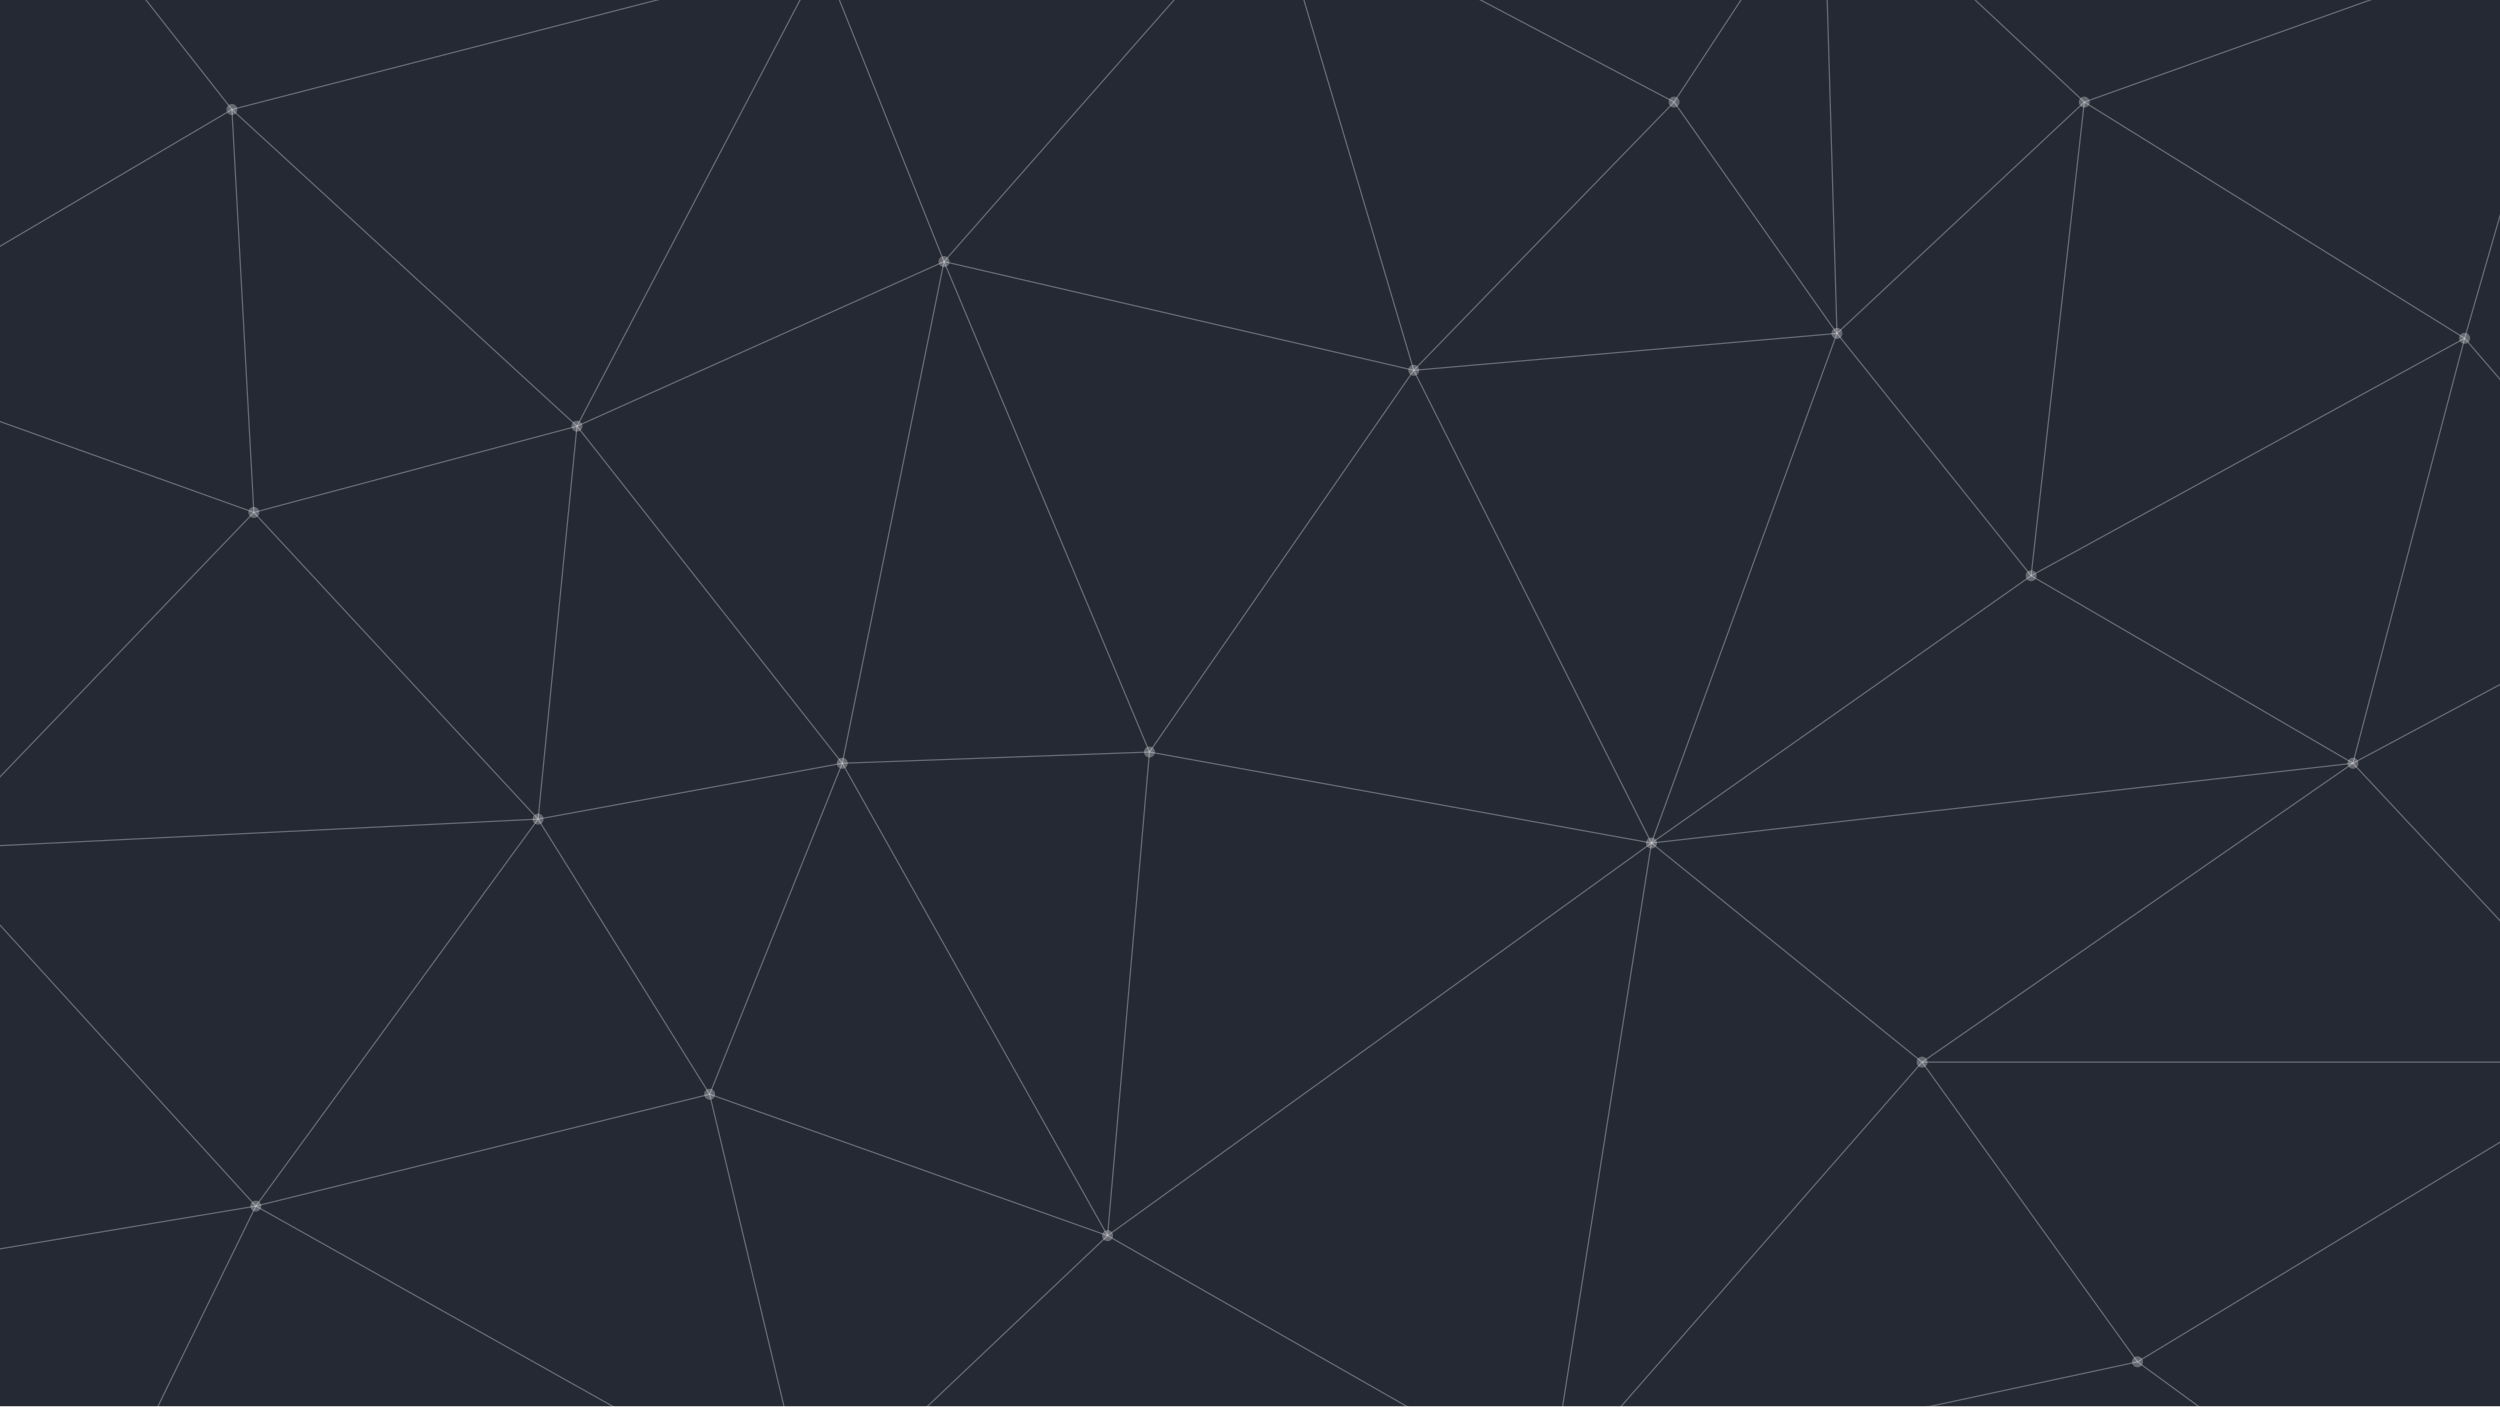
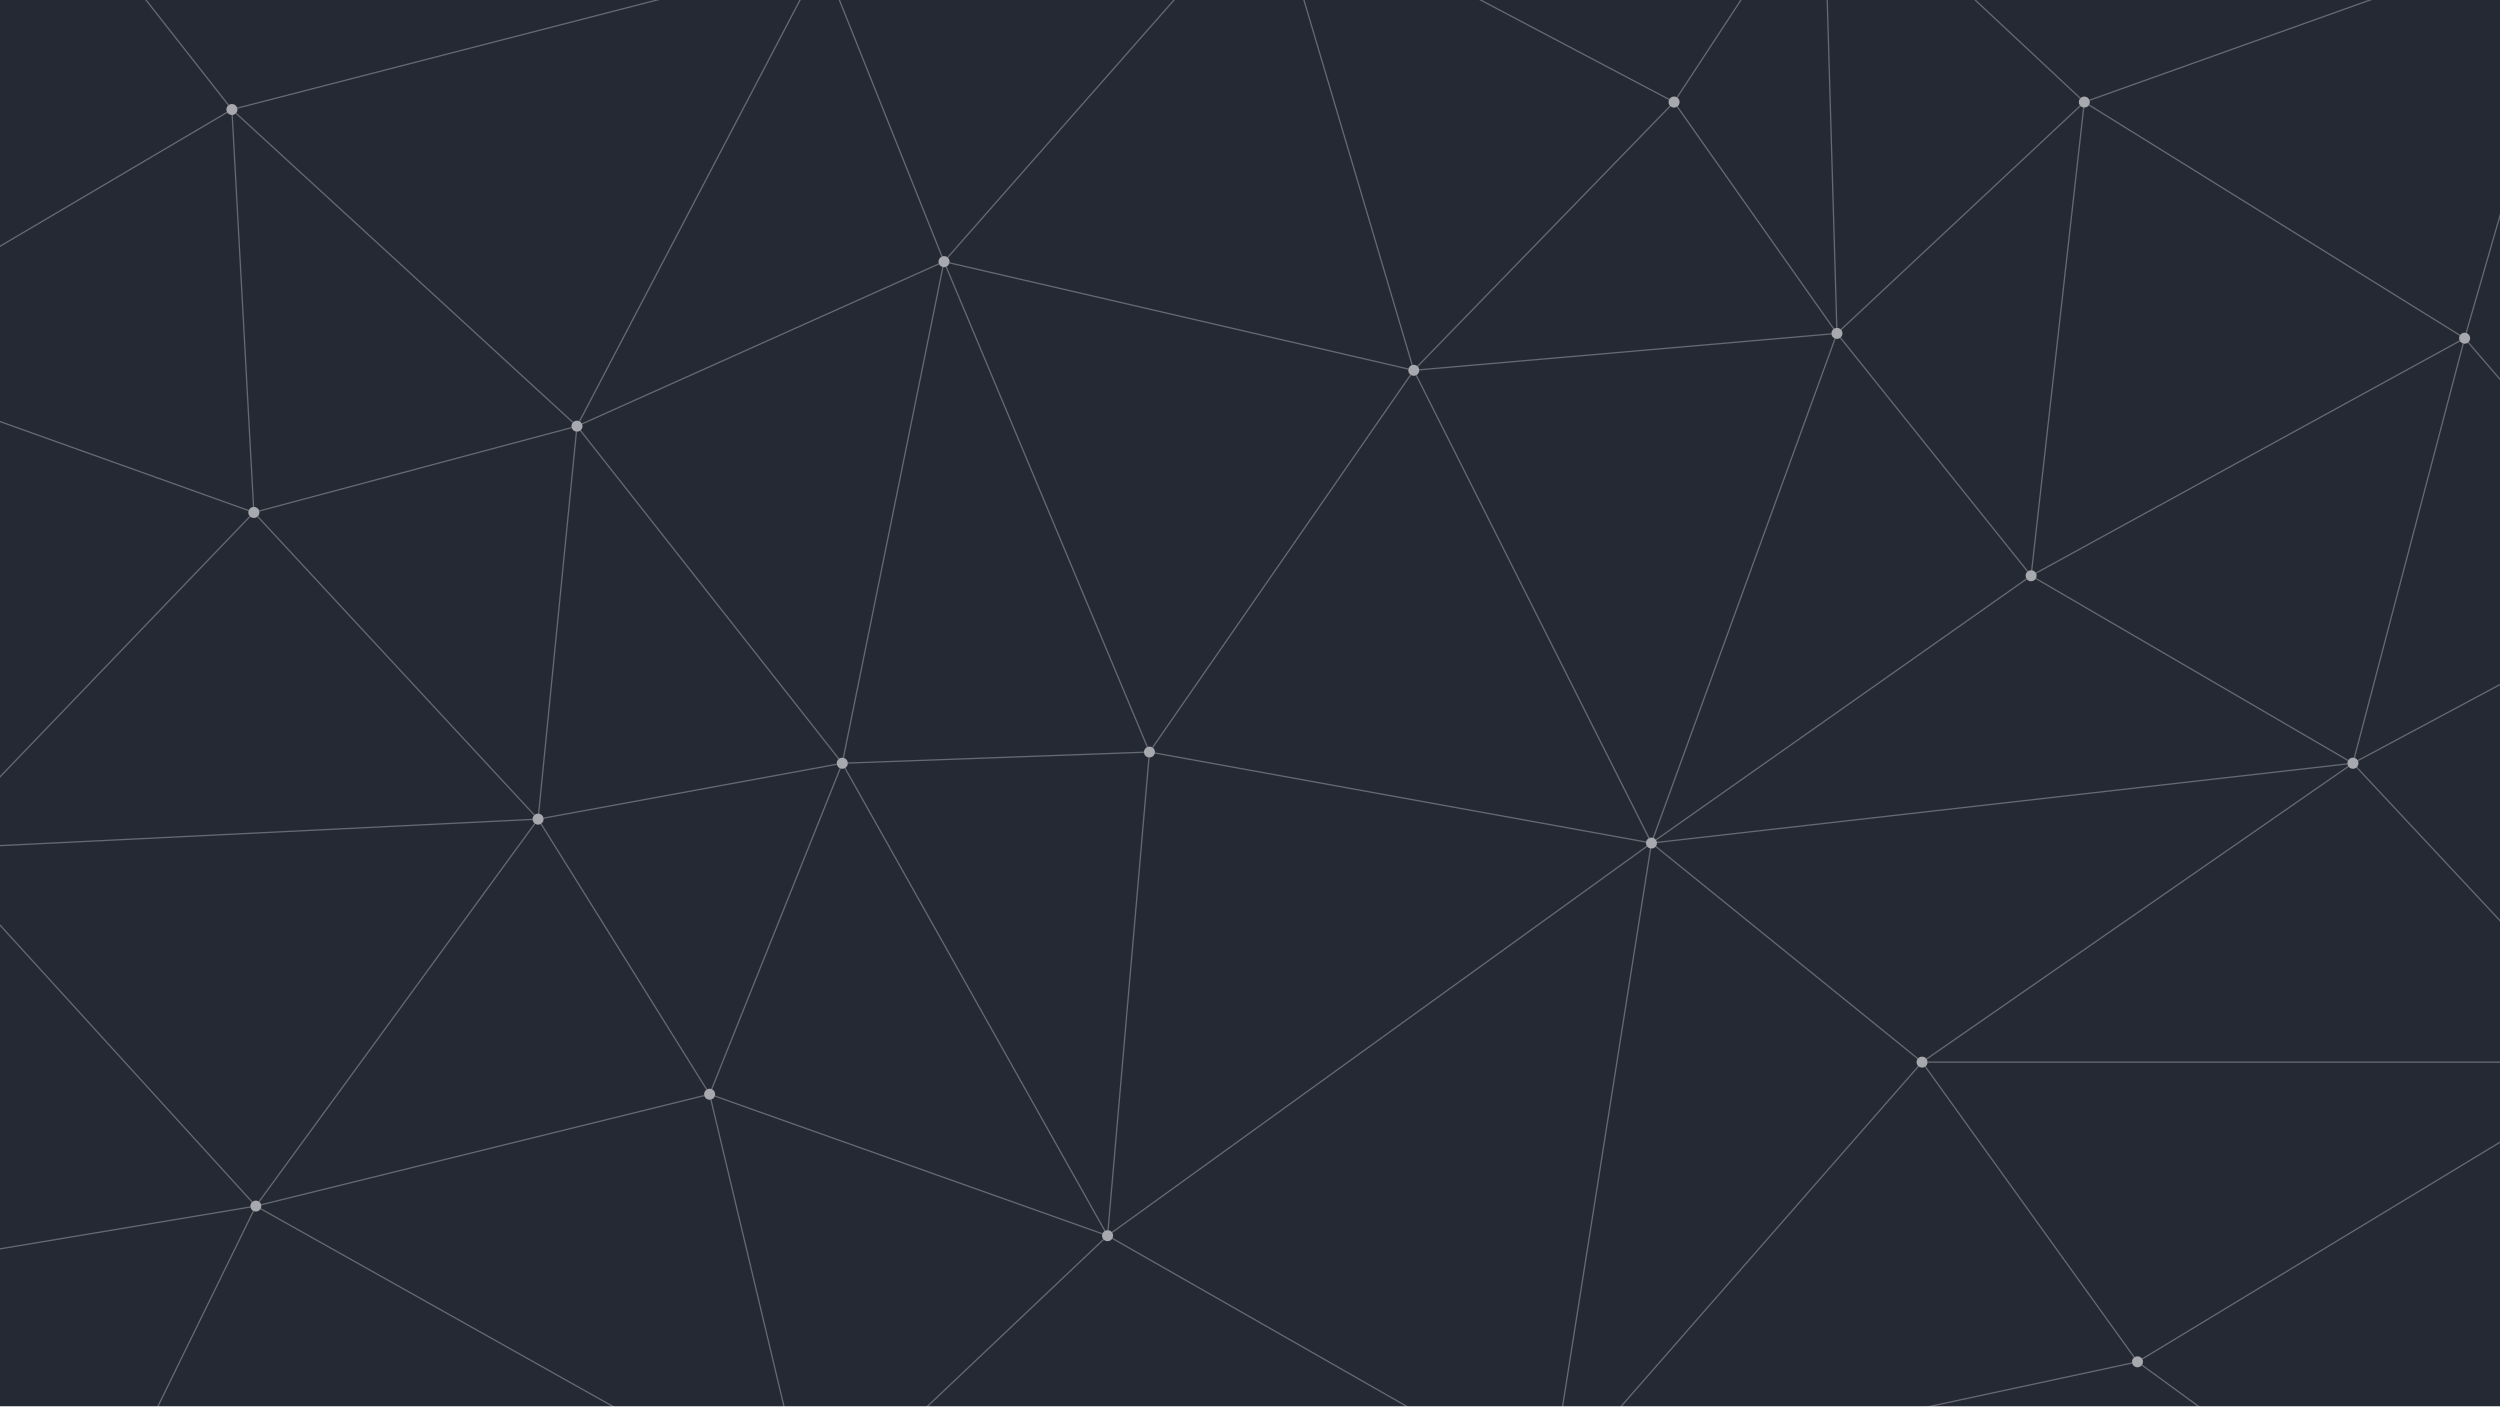
<svg xmlns="http://www.w3.org/2000/svg" id="svg66" viewBox="0 0 1920 1080">
  <defs>
-     <style>.cls-1{fill:#252934;}.cls-2{fill:#fff;}.cls-2,.cls-3{stroke:#fff;stroke-miterlimit:10;opacity:0.3;}.cls-3{fill:none;}</style>
+     <style>.cls-1,.cls-5{fill:#fff;}.cls-1,.cls-3{stroke:#fff;stroke-miterlimit:10;opacity:0.3;}.cls-2{fill:#252934;}.cls-3{fill:none;}.cls-4{opacity:0.6;}</style>
  </defs>
-   <rect class="cls-1" width="1920" height="1079.96" />
-   <line class="cls-2" x1="1400.07" y1="-110.85" x2="1410.79" y2="256.05" />
-   <line class="cls-2" x1="1268.32" y1="647.45" x2="1410.79" y2="256.05" />
-   <circle class="cls-2" cx="646.88" cy="586.17" r="3.73" />
-   <circle class="cls-2" cx="1641.6" cy="1045.88" r="3.73" />
-   <circle class="cls-2" cx="1600.75" cy="78.38" r="3.73" />
-   <circle class="cls-2" cx="1892.84" cy="259.78" r="3.73" />
-   <circle class="cls-2" cx="1559.9" cy="442.17" r="3.73" />
-   <circle class="cls-2" cx="1807.05" cy="586.17" r="3.73" />
-   <circle class="cls-2" cx="443.13" cy="327.28" r="3.73" />
-   <circle class="cls-2" cx="413.26" cy="629.07" r="3.73" />
-   <circle class="cls-2" cx="545.01" cy="840.38" r="3.73" />
-   <circle class="cls-2" cx="196.49" cy="926.26" r="3.73" />
-   <circle class="cls-2" cx="850.62" cy="948.98" r="3.73" />
-   <circle class="cls-2" cx="194.96" cy="393.54" r="3.73" />
-   <circle class="cls-2" cx="178.11" cy="84.09" r="3.73" />
-   <circle class="cls-2" cx="1410.79" cy="256.05" r="3.73" />
-   <circle class="cls-2" cx="1085.77" cy="284.39" r="3.73" />
-   <circle class="cls-2" cx="882.79" cy="577.55" r="3.73" />
-   <circle class="cls-2" cx="1285.69" cy="78.38" r="3.73" />
-   <circle class="cls-2" cx="725.01" cy="200.9" r="3.73" />
-   <circle class="cls-2" cx="1268.32" cy="647.45" r="3.73" />
-   <circle class="cls-2" cx="1476.15" cy="815.71" r="3.73" />
-   <line class="cls-2" x1="1410.79" y1="256.05" x2="1285.69" y2="78.38" />
-   <line class="cls-2" x1="1285.69" y1="78.38" x2="1405.43" y2="-104.26" />
-   <line class="cls-2" x1="1285.69" y1="78.38" x2="976.24" y2="-84.8" />
-   <line class="cls-2" x1="1285.69" y1="78.38" x2="1085.77" y2="284.39" />
-   <line class="cls-2" x1="1085.77" y1="284.39" x2="1410.79" y2="256.05" />
-   <line class="cls-2" x1="1268.32" y1="647.45" x2="1085.77" y2="284.39" />
-   <line class="cls-2" x1="1085.77" y1="284.39" x2="976.24" y2="-84.8" />
-   <line class="cls-2" x1="882.79" y1="577.55" x2="1085.77" y2="284.39" />
-   <line class="cls-2" x1="1085.77" y1="284.39" x2="725.01" y2="200.9" />
-   <line class="cls-2" x1="725.01" y1="200.9" x2="976.24" y2="-84.8" />
-   <line class="cls-2" x1="882.79" y1="577.55" x2="725.01" y2="200.9" />
-   <line class="cls-2" x1="725.01" y1="200.9" x2="646.88" y2="586.17" />
-   <line class="cls-2" x1="882.79" y1="577.55" x2="646.88" y2="586.17" />
-   <line class="cls-2" x1="646.88" y1="586.17" x2="850.62" y2="948.98" />
-   <line class="cls-2" x1="850.62" y1="948.98" x2="1268.32" y2="647.45" />
-   <line class="cls-2" x1="882.79" y1="577.55" x2="850.62" y2="948.98" />
-   <line class="cls-2" x1="646.88" y1="586.17" x2="443.13" y2="327.28" />
-   <line class="cls-2" x1="725.01" y1="200.9" x2="443.13" y2="327.28" />
-   <line class="cls-2" x1="443.13" y1="327.28" x2="631.56" y2="-32.72" />
-   <line class="cls-2" x1="725.01" y1="200.9" x2="631.56" y2="-32.72" />
-   <line class="cls-2" x1="443.13" y1="327.28" x2="194.96" y2="393.54" />
-   <line class="cls-2" x1="194.96" y1="393.54" x2="413.26" y2="629.07" />
-   <line class="cls-2" x1="413.26" y1="629.07" x2="443.13" y2="327.28" />
-   <line class="cls-2" x1="646.88" y1="586.17" x2="413.26" y2="629.07" />
-   <line class="cls-2" x1="194.96" y1="393.54" x2="178.11" y2="84.09" />
-   <line class="cls-2" x1="443.13" y1="327.28" x2="178.11" y2="84.09" />
-   <line class="cls-2" x1="631.56" y1="-32.72" x2="178.11" y2="84.09" />
-   <line class="cls-2" x1="194.96" y1="393.54" x2="-142.06" y2="272.9" />
-   <line class="cls-2" x1="178.11" y1="84.09" x2="-142.06" y2="272.9" />
-   <line class="cls-2" x1="178.11" y1="84.09" x2="-10.31" y2="-156.04" />
-   <line class="cls-2" x1="194.96" y1="393.54" x2="-53.21" y2="652.05" />
-   <line class="cls-2" x1="413.26" y1="629.07" x2="-53.21" y2="652.05" />
-   <line class="cls-2" x1="413.26" y1="629.07" x2="196.49" y2="926.26" />
-   <line class="cls-2" x1="-53.21" y1="652.05" x2="196.49" y2="926.26" />
-   <line class="cls-2" x1="196.49" y1="926.26" x2="545.01" y2="840.38" />
-   <line class="cls-2" x1="413.26" y1="629.07" x2="545.01" y2="840.38" />
-   <line class="cls-2" x1="646.88" y1="586.17" x2="545.01" y2="840.38" />
-   <line class="cls-2" x1="545.01" y1="840.38" x2="850.62" y2="948.98" />
-   <line class="cls-2" x1="1268.32" y1="647.45" x2="1190.2" y2="1142.77" />
-   <line class="cls-2" x1="850.62" y1="948.98" x2="1190.2" y2="1142.77" />
-   <line class="cls-2" x1="545.01" y1="840.38" x2="622.37" y2="1165.24" />
-   <line class="cls-2" x1="850.62" y1="948.98" x2="622.37" y2="1165.24" />
-   <line class="cls-2" x1="196.49" y1="926.26" x2="622.37" y2="1165.24" />
-   <line class="cls-2" x1="196.49" y1="926.26" x2="60.66" y2="1204.05" />
-   <line class="cls-2" x1="196.49" y1="926.26" x2="-121.12" y2="979.37" />
-   <line class="cls-2" x1="60.66" y1="1204.05" x2="-121.12" y2="979.37" />
-   <line class="cls-2" x1="882.79" y1="577.55" x2="1268.32" y2="647.45" />
-   <line class="cls-2" x1="1410.79" y1="256.05" x2="1600.75" y2="78.38" />
-   <line class="cls-2" x1="1405.43" y1="-104.26" x2="1600.75" y2="78.38" />
-   <line class="cls-2" x1="1410.79" y1="256.05" x2="1559.9" y2="442.17" />
-   <line class="cls-2" x1="1268.32" y1="647.45" x2="1559.9" y2="442.17" />
-   <line class="cls-2" x1="1600.75" y1="78.38" x2="1559.9" y2="442.17" />
-   <line class="cls-2" x1="1600.75" y1="78.38" x2="1984.75" y2="-58.76" />
-   <line class="cls-2" x1="1559.9" y1="442.17" x2="1892.84" y2="259.78" />
-   <line class="cls-2" x1="1600.75" y1="78.38" x2="1892.84" y2="259.78" />
-   <line class="cls-2" x1="1984.75" y1="-58.76" x2="1892.84" y2="259.78" />
-   <line class="cls-2" x1="1559.9" y1="442.17" x2="1807.05" y2="586.17" />
-   <line class="cls-2" x1="1892.84" y1="259.78" x2="1807.05" y2="586.17" />
-   <line class="cls-2" x1="1892.84" y1="259.78" x2="2058.28" y2="451.75" />
-   <line class="cls-2" x1="1807.05" y1="586.17" x2="2058.28" y2="451.75" />
-   <line class="cls-2" x1="1268.32" y1="647.45" x2="1807.05" y2="586.17" />
-   <line class="cls-2" x1="2021.52" y1="815.71" x2="1807.05" y2="586.17" />
-   <line class="cls-2" x1="1268.32" y1="647.45" x2="1476.15" y2="815.71" />
-   <line class="cls-2" x1="1807.05" y1="586.17" x2="1476.15" y2="815.71" />
-   <line class="cls-2" x1="1190.2" y1="1142.77" x2="1476.15" y2="815.71" />
-   <line class="cls-2" x1="2021.52" y1="815.71" x2="1476.15" y2="815.71" />
-   <line class="cls-3" x1="1641.6" y1="1045.88" x2="1476.15" y2="815.71" />
-   <line class="cls-3" x1="2021.52" y1="815.71" x2="1641.6" y2="1045.88" />
-   <line class="cls-3" x1="1190.2" y1="1142.77" x2="1641.6" y2="1045.88" />
-   <line class="cls-2" x1="2021.52" y1="815.71" x2="1914.28" y2="1244.9" />
-   <line class="cls-3" x1="1641.6" y1="1045.88" x2="1914.28" y2="1244.9" />
+   <line class="cls-1" x1="60.66" y1="1204.05" x2="-121.12" y2="979.37" />
+   <line class="cls-1" x1="2021.52" y1="815.71" x2="1914.28" y2="1244.9" />
+   <rect class="cls-2" width="1920" height="1079.96" />
+   <line class="cls-3" x1="1410.67" y1="251.82" x2="1400.07" y2="-110.85" />
+   <line class="cls-3" x1="1409.34" y1="260.02" x2="1269.76" y2="643.49" />
+   <line class="cls-3" x1="1408.35" y1="252.59" x2="1288.12" y2="81.85" />
+   <line class="cls-3" x1="1405.43" y1="-104.26" x2="1288.01" y2="74.83" />
+   <line class="cls-3" x1="1281.93" y1="76.4" x2="976.24" y2="-84.8" />
+   <line class="cls-3" x1="1282.73" y1="81.42" x2="1088.7" y2="281.37" />
+   <line class="cls-3" x1="1406.57" y1="256.42" x2="1089.97" y2="284.02" />
+   <line class="cls-3" x1="1266.43" y1="643.68" x2="1087.66" y2="288.16" />
+   <line class="cls-3" x1="1084.57" y1="280.35" x2="976.24" y2="-84.8" />
+   <line class="cls-3" x1="1083.37" y1="287.86" x2="885.18" y2="574.09" />
+   <line class="cls-3" x1="1081.66" y1="283.44" x2="729.13" y2="201.86" />
+   <line class="cls-3" x1="976.24" y1="-84.8" x2="727.81" y2="197.71" />
+   <line class="cls-3" x1="881.16" y1="573.67" x2="726.64" y2="204.82" />
+   <line class="cls-3" x1="724.16" y1="205.05" x2="647.71" y2="582.02" />
+   <line class="cls-3" x1="878.59" y1="577.7" x2="651.11" y2="586.02" />
+   <line class="cls-3" x1="848.55" y1="945.29" x2="648.95" y2="589.88" />
+   <line class="cls-3" x1="1264.9" y1="649.92" x2="854.04" y2="946.51" />
+   <line class="cls-3" x1="882.43" y1="581.74" x2="850.98" y2="944.77" />
+   <line class="cls-3" x1="644.25" y1="582.85" x2="445.74" y2="330.6" />
+   <line class="cls-3" x1="721.14" y1="202.63" x2="446.98" y2="325.55" />
+   <line class="cls-3" x1="631.55" y1="-32.72" x2="445.09" y2="323.54" />
+   <line class="cls-3" x1="723.42" y1="196.96" x2="631.55" y2="-32.72" />
+   <line class="cls-3" x1="439.05" y1="328.37" x2="199.06" y2="392.44" />
+   <line class="cls-3" x1="410.38" y1="625.96" x2="197.85" y2="396.66" />
+   <line class="cls-3" x1="442.71" y1="331.49" x2="413.68" y2="624.85" />
+   <line class="cls-3" x1="642.71" y1="586.94" x2="417.41" y2="628.31" />
+   <line class="cls-3" x1="194.73" y1="389.29" x2="178.34" y2="88.31" />
+   <line class="cls-3" x1="440.02" y1="324.42" x2="181.22" y2="86.95" />
+   <line class="cls-3" x1="631.55" y1="-32.72" x2="182.2" y2="83.04" />
+   <line class="cls-3" x1="190.96" y1="392.11" x2="-142.06" y2="272.9" />
+   <line class="cls-3" x1="174.46" y1="86.24" x2="-142.06" y2="272.9" />
+   <line class="cls-3" x1="175.5" y1="80.76" x2="-10.32" y2="-156.04" />
+   <line class="cls-3" x1="192.01" y1="396.61" x2="-53.21" y2="652.05" />
+   <line class="cls-3" x1="409.03" y1="629.28" x2="-53.21" y2="652.05" />
+   <line class="cls-3" x1="410.77" y1="632.49" x2="198.97" y2="922.86" />
+   <line class="cls-3" x1="193.66" y1="923.15" x2="-53.21" y2="652.05" />
+   <line class="cls-3" x1="540.9" y1="841.39" x2="200.57" y2="925.25" />
+   <line class="cls-3" x1="542.76" y1="836.78" x2="415.5" y2="632.66" />
+   <line class="cls-3" x1="645.29" y1="590.12" x2="546.58" y2="836.44" />
+   <line class="cls-3" x1="846.64" y1="947.56" x2="548.99" y2="841.8" />
+   <line class="cls-3" x1="1267.66" y1="651.62" x2="1190.19" y2="1142.77" />
+   <line class="cls-3" x1="1190.19" y1="1142.77" x2="854.29" y2="951.08" />
+   <line class="cls-3" x1="622.36" y1="1165.24" x2="545.98" y2="844.49" />
+   <line class="cls-3" x1="847.55" y1="951.89" x2="622.36" y2="1165.24" />
+   <line class="cls-3" x1="622.36" y1="1165.24" x2="200.16" y2="928.32" />
+   <line class="cls-3" x1="194.64" y1="930.04" x2="60.66" y2="1204.05" />
+   <line class="cls-3" x1="192.34" y1="926.95" x2="-121.13" y2="979.37" />
+   <line class="cls-3" x1="1264.17" y1="646.7" x2="886.93" y2="578.3" />
+   <line class="cls-3" x1="1597.66" y1="81.27" x2="1413.88" y2="253.16" />
+   <line class="cls-3" x1="1597.65" y1="75.49" x2="1405.43" y2="-104.26" />
+   <line class="cls-3" x1="1557.25" y1="438.89" x2="1413.43" y2="259.35" />
+   <line class="cls-3" x1="1556.44" y1="444.61" x2="1271.77" y2="645.02" />
+   <line class="cls-3" x1="1600.28" y1="82.58" x2="1560.36" y2="437.98" />
+   <line class="cls-3" x1="1984.75" y1="-58.76" x2="1604.73" y2="76.96" />
+   <line class="cls-3" x1="1889.12" y1="261.81" x2="1563.6" y2="440.15" />
+   <line class="cls-3" x1="1889.24" y1="257.55" x2="1604.34" y2="80.61" />
+   <line class="cls-3" x1="1984.75" y1="-58.76" x2="1894" y2="255.72" />
+   <line class="cls-3" x1="1803.36" y1="584.04" x2="1563.54" y2="444.31" />
+   <line class="cls-3" x1="1891.76" y1="263.87" x2="1808.12" y2="582.06" />
+   <line class="cls-3" x1="2058.28" y1="451.75" x2="1895.59" y2="262.98" />
+   <line class="cls-3" x1="2058.28" y1="451.75" x2="1810.79" y2="584.17" />
+   <line class="cls-3" x1="1802.82" y1="586.66" x2="1272.51" y2="646.97" />
+   <line class="cls-3" x1="2021.51" y1="815.71" x2="1809.94" y2="589.29" />
+   <line class="cls-3" x1="1472.88" y1="813.06" x2="1271.6" y2="650.1" />
+   <line class="cls-3" x1="1803.54" y1="588.61" x2="1479.61" y2="813.31" />
+   <line class="cls-3" x1="1473.38" y1="818.88" x2="1190.19" y2="1142.77" />
+   <line class="cls-3" x1="2021.51" y1="815.71" x2="1480.36" y2="815.71" />
+   <line class="cls-3" x1="1639.14" y1="1042.46" x2="1478.61" y2="819.13" />
+   <line class="cls-3" x1="2021.51" y1="815.71" x2="1645.2" y2="1043.7" />
+   <line class="cls-3" x1="1637.48" y1="1046.76" x2="1190.19" y2="1142.77" />
+   <line class="cls-3" x1="1914.28" y1="1244.9" x2="1644.99" y2="1048.36" />
+   <g class="cls-4">
+     <path class="cls-5" d="M854.85,949a4.17,4.17,0,0,1-.56,2.1,4.23,4.23,0,0,1-3.67,2.13,4.22,4.22,0,0,1-4-5.65,4.22,4.22,0,0,1,4-2.81l.36,0a4.17,4.17,0,0,1,3.06,1.74A4.06,4.06,0,0,1,854.85,949Z" />
+     <path class="cls-5" d="M549.24,840.38a4.16,4.16,0,0,1-.25,1.42,4.22,4.22,0,0,1-3,2.69,3.93,3.93,0,0,1-1,.12,4.21,4.21,0,0,1-4.1-3.22,3.73,3.73,0,0,1-.13-1,4.23,4.23,0,0,1,2-3.6,4.18,4.18,0,0,1,2.24-.64,4.35,4.35,0,0,1,1.58.3A4.25,4.25,0,0,1,549.24,840.38Z" />
+     <path class="cls-5" d="M200.7,926.26a4.11,4.11,0,0,1-.54,2.06,4.21,4.21,0,0,1-3.67,2.15,4.09,4.09,0,0,1-1.85-.43,4.17,4.17,0,0,1-2.3-3.09,3.85,3.85,0,0,1-.06-.69,4.21,4.21,0,0,1,6.69-3.4,4.11,4.11,0,0,1,1.6,2.39A3.73,3.73,0,0,1,200.7,926.26Z" />
+     <path class="cls-5" d="M417.49,629.07a4.25,4.25,0,0,1-4.23,4.24,4.26,4.26,0,0,1-4.23-4,1.48,1.48,0,0,1,0-.21,4.24,4.24,0,0,1,4.24-4.24l.42,0a4.22,4.22,0,0,1,3.73,3.46A3.22,3.22,0,0,1,417.49,629.07Z" />
+     <path class="cls-5" d="M199.21,393.54a4.24,4.24,0,0,1-4.25,4.25,4.24,4.24,0,0,1-4-5.68,4.23,4.23,0,0,1,3.77-2.82H195a4.24,4.24,0,0,1,4.1,3.16A4,4,0,0,1,199.21,393.54Z" />
+     <path class="cls-5" d="M182.34,84.09a4.24,4.24,0,0,1-4,4.22h-.23a4.23,4.23,0,0,1-3.65-2.08,4.13,4.13,0,0,1-.59-2.15,4.23,4.23,0,0,1,8.33-1A4,4,0,0,1,182.34,84.09Z" />
+     <path class="cls-5" d="M447.36,327.28a4.25,4.25,0,0,1-4.23,4.23l-.42,0a4.21,4.21,0,0,1-3.66-3.12,3.93,3.93,0,0,1-.15-1.09,4.16,4.16,0,0,1,1.12-2.86,4.21,4.21,0,0,1,3.11-1.37,4.25,4.25,0,0,1,3.85,2.5A4,4,0,0,1,447.36,327.28Z" />
+     <path class="cls-5" d="M729.25,200.9a3.83,3.83,0,0,1-.12,1,4.2,4.2,0,0,1-4.13,3.28,3.86,3.86,0,0,1-.84-.09,4.19,4.19,0,0,1-3-2.42,4,4,0,0,1-.38-1.73,4.23,4.23,0,0,1,2.66-3.94,4.16,4.16,0,0,1,1.58-.31,4.25,4.25,0,0,1,4.25,4.25Z" />
+     <path class="cls-5" d="M651.12,586.18a4.24,4.24,0,0,1-4.25,4.24,4.35,4.35,0,0,1-1.58-.3,4.22,4.22,0,0,1-2.58-3.18,3.22,3.22,0,0,1-.08-.76,4.27,4.27,0,0,1,4.24-4.25,3.86,3.86,0,0,1,.84.09,4.23,4.23,0,0,1,3.4,4A.86.86,0,0,1,651.12,586.18Z" />
+     <path class="cls-5" d="M887,577.55a3.67,3.67,0,0,1-.07.75,4.21,4.21,0,0,1-4.14,3.46l-.36,0a4.18,4.18,0,0,1-3.84-4,.76.76,0,0,1,0-.15,4.21,4.21,0,0,1,8.42,0Z" />
+     <path class="cls-5" d="M1090,284.39a4.21,4.21,0,0,1-2.33,3.77,4.12,4.12,0,0,1-1.89.45,4.22,4.22,0,0,1-4.22-4.22,4.26,4.26,0,0,1,.11-.95,4.2,4.2,0,0,1,2.91-3.09,4,4,0,0,1,1.2-.18,4.11,4.11,0,0,1,2.93,1.2A4.16,4.16,0,0,1,1090,284C1090,284.14,1090,284.27,1090,284.39Z" />
+     <path class="cls-5" d="M1289.93,78.38a4.25,4.25,0,0,1-4.25,4.24,4.25,4.25,0,0,1-4.24-4.24,4.24,4.24,0,0,1,6.57-3.55A4.21,4.21,0,0,1,1289.93,78.38Z" />
+     <path class="cls-5" d="M1415,256.05a4.2,4.2,0,0,1-1.59,3.3,4.14,4.14,0,0,1-2.64.93,4.1,4.1,0,0,1-1.45-.26,4.19,4.19,0,0,1-2.77-3.6c0-.12,0-.24,0-.37a4.21,4.21,0,0,1,1.8-3.46,4.16,4.16,0,0,1,2.32-.77h.12a4.24,4.24,0,0,1,4.23,4.24Z" />
+     <path class="cls-5" d="M1272.54,647.45a4.24,4.24,0,0,1-4.22,4.23,3.6,3.6,0,0,1-.66-.06,4.23,4.23,0,0,1-3.56-4.17,3.67,3.67,0,0,1,.07-.75,4.2,4.2,0,0,1,2.26-3,4.15,4.15,0,0,1,1.89-.45,4,4,0,0,1,1.44.26,4.19,4.19,0,0,1,2.75,3.48A3.87,3.87,0,0,1,1272.54,647.45Z" />
+     <path class="cls-5" d="M1480.36,815.71a4.23,4.23,0,0,1-1.75,3.42,4.22,4.22,0,1,1,1-5.82A4.22,4.22,0,0,1,1480.36,815.71Z" />
+     <path class="cls-5" d="M1645.81,1045.88a4.1,4.1,0,0,1-.82,2.48,4.2,4.2,0,0,1-7.51-1.6,3.71,3.71,0,0,1-.1-.88,4.18,4.18,0,0,1,1.76-3.42,4.11,4.11,0,0,1,2.46-.8,4.22,4.22,0,0,1,3.6,2A4.13,4.13,0,0,1,1645.81,1045.88Z" />
+     <path class="cls-5" d="M1811.3,586.18a4.26,4.26,0,0,1-4.26,4.25,4.28,4.28,0,0,1-3.5-1.82,4.22,4.22,0,0,1-.72-2,3.87,3.87,0,0,1,0-.48,4.25,4.25,0,0,1,5.33-4.12,4.21,4.21,0,0,1,2.67,2.11A4.14,4.14,0,0,1,1811.3,586.18Z" />
+     <path class="cls-5" d="M1564.12,442.18a4.14,4.14,0,0,1-.58,2.13,4.23,4.23,0,0,1-7.1.3,4.14,4.14,0,0,1-.77-2.43,4.18,4.18,0,0,1,1.58-3.29,4.13,4.13,0,0,1,2.64-.94,3.59,3.59,0,0,1,.47,0,4.23,4.23,0,0,1,3.76,4.2Z" />
+     <path class="cls-5" d="M1605,78.38a4.24,4.24,0,0,1-4.23,4.23,3.59,3.59,0,0,1-.47,0,4.23,4.23,0,0,1-2.63-7.09,4.22,4.22,0,0,1,7.08,1.47A4.16,4.16,0,0,1,1605,78.38Z" />
+     <path class="cls-5" d="M1897.06,259.78a4.2,4.2,0,0,1-1.47,3.2,4.13,4.13,0,0,1-2.76,1,4.23,4.23,0,0,1,0-8.46,4.09,4.09,0,0,1,1.17.17A4.21,4.21,0,0,1,1897.06,259.78Z" />
+   </g>
</svg>
